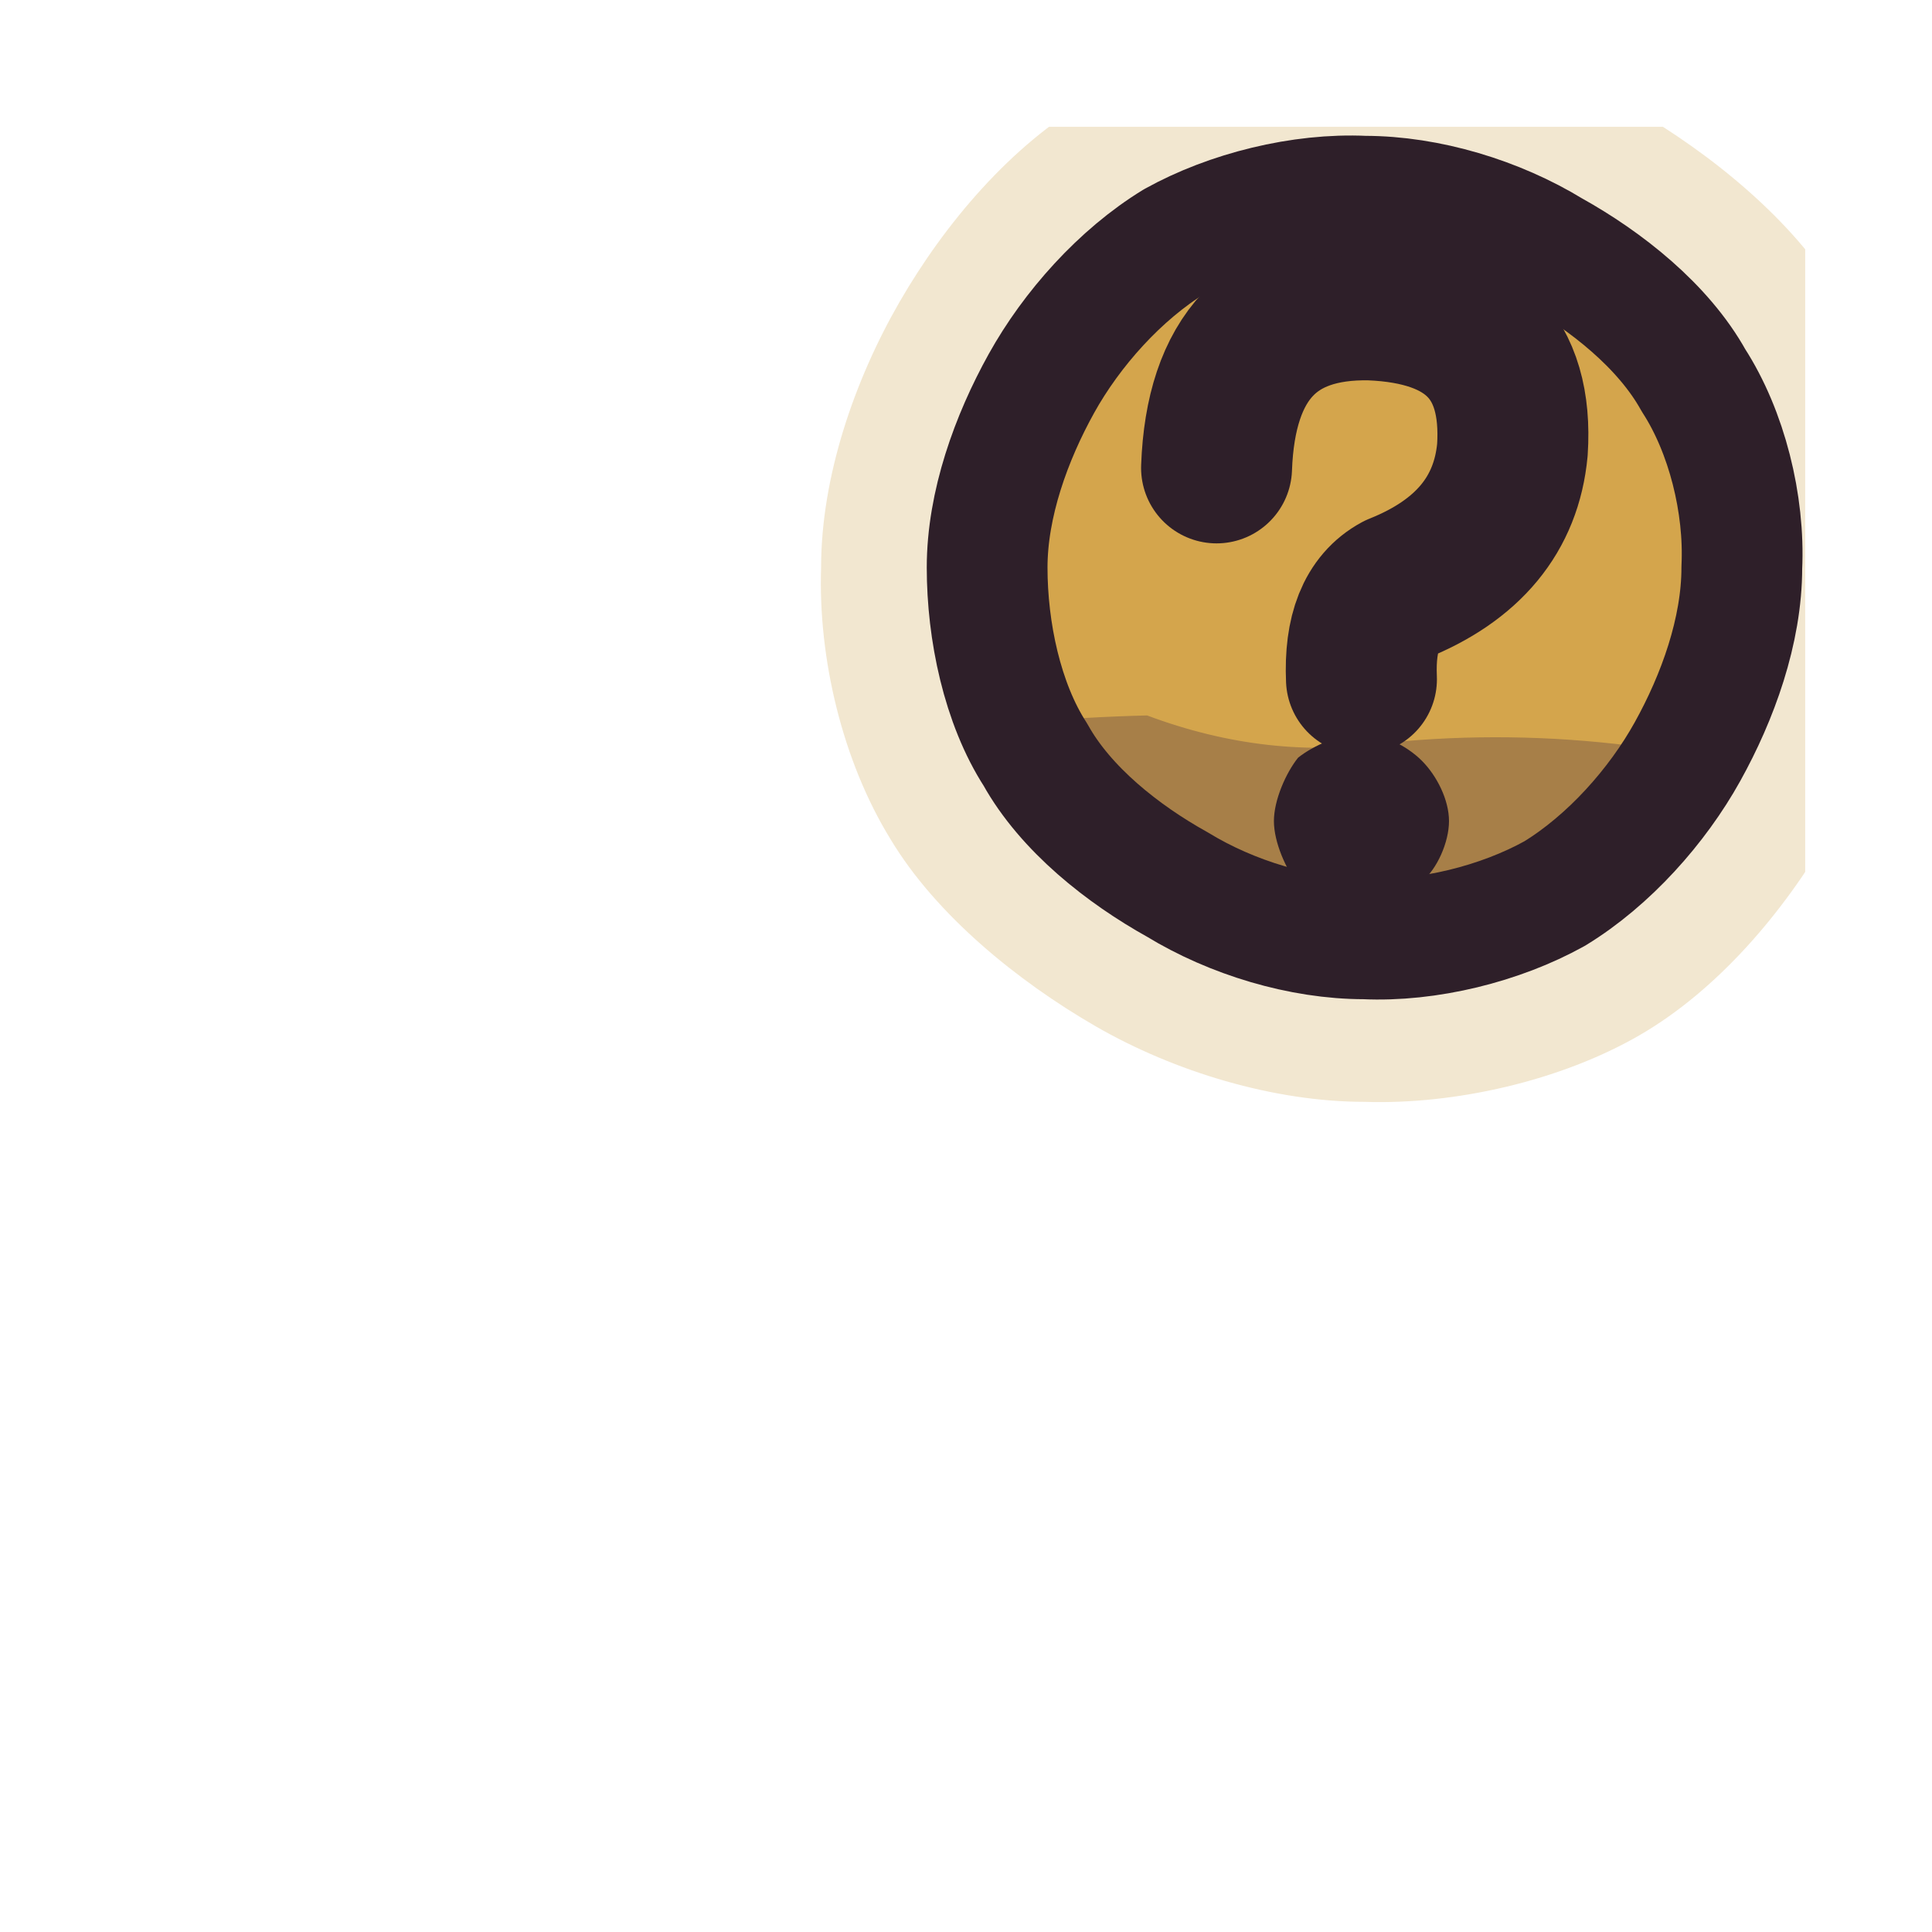
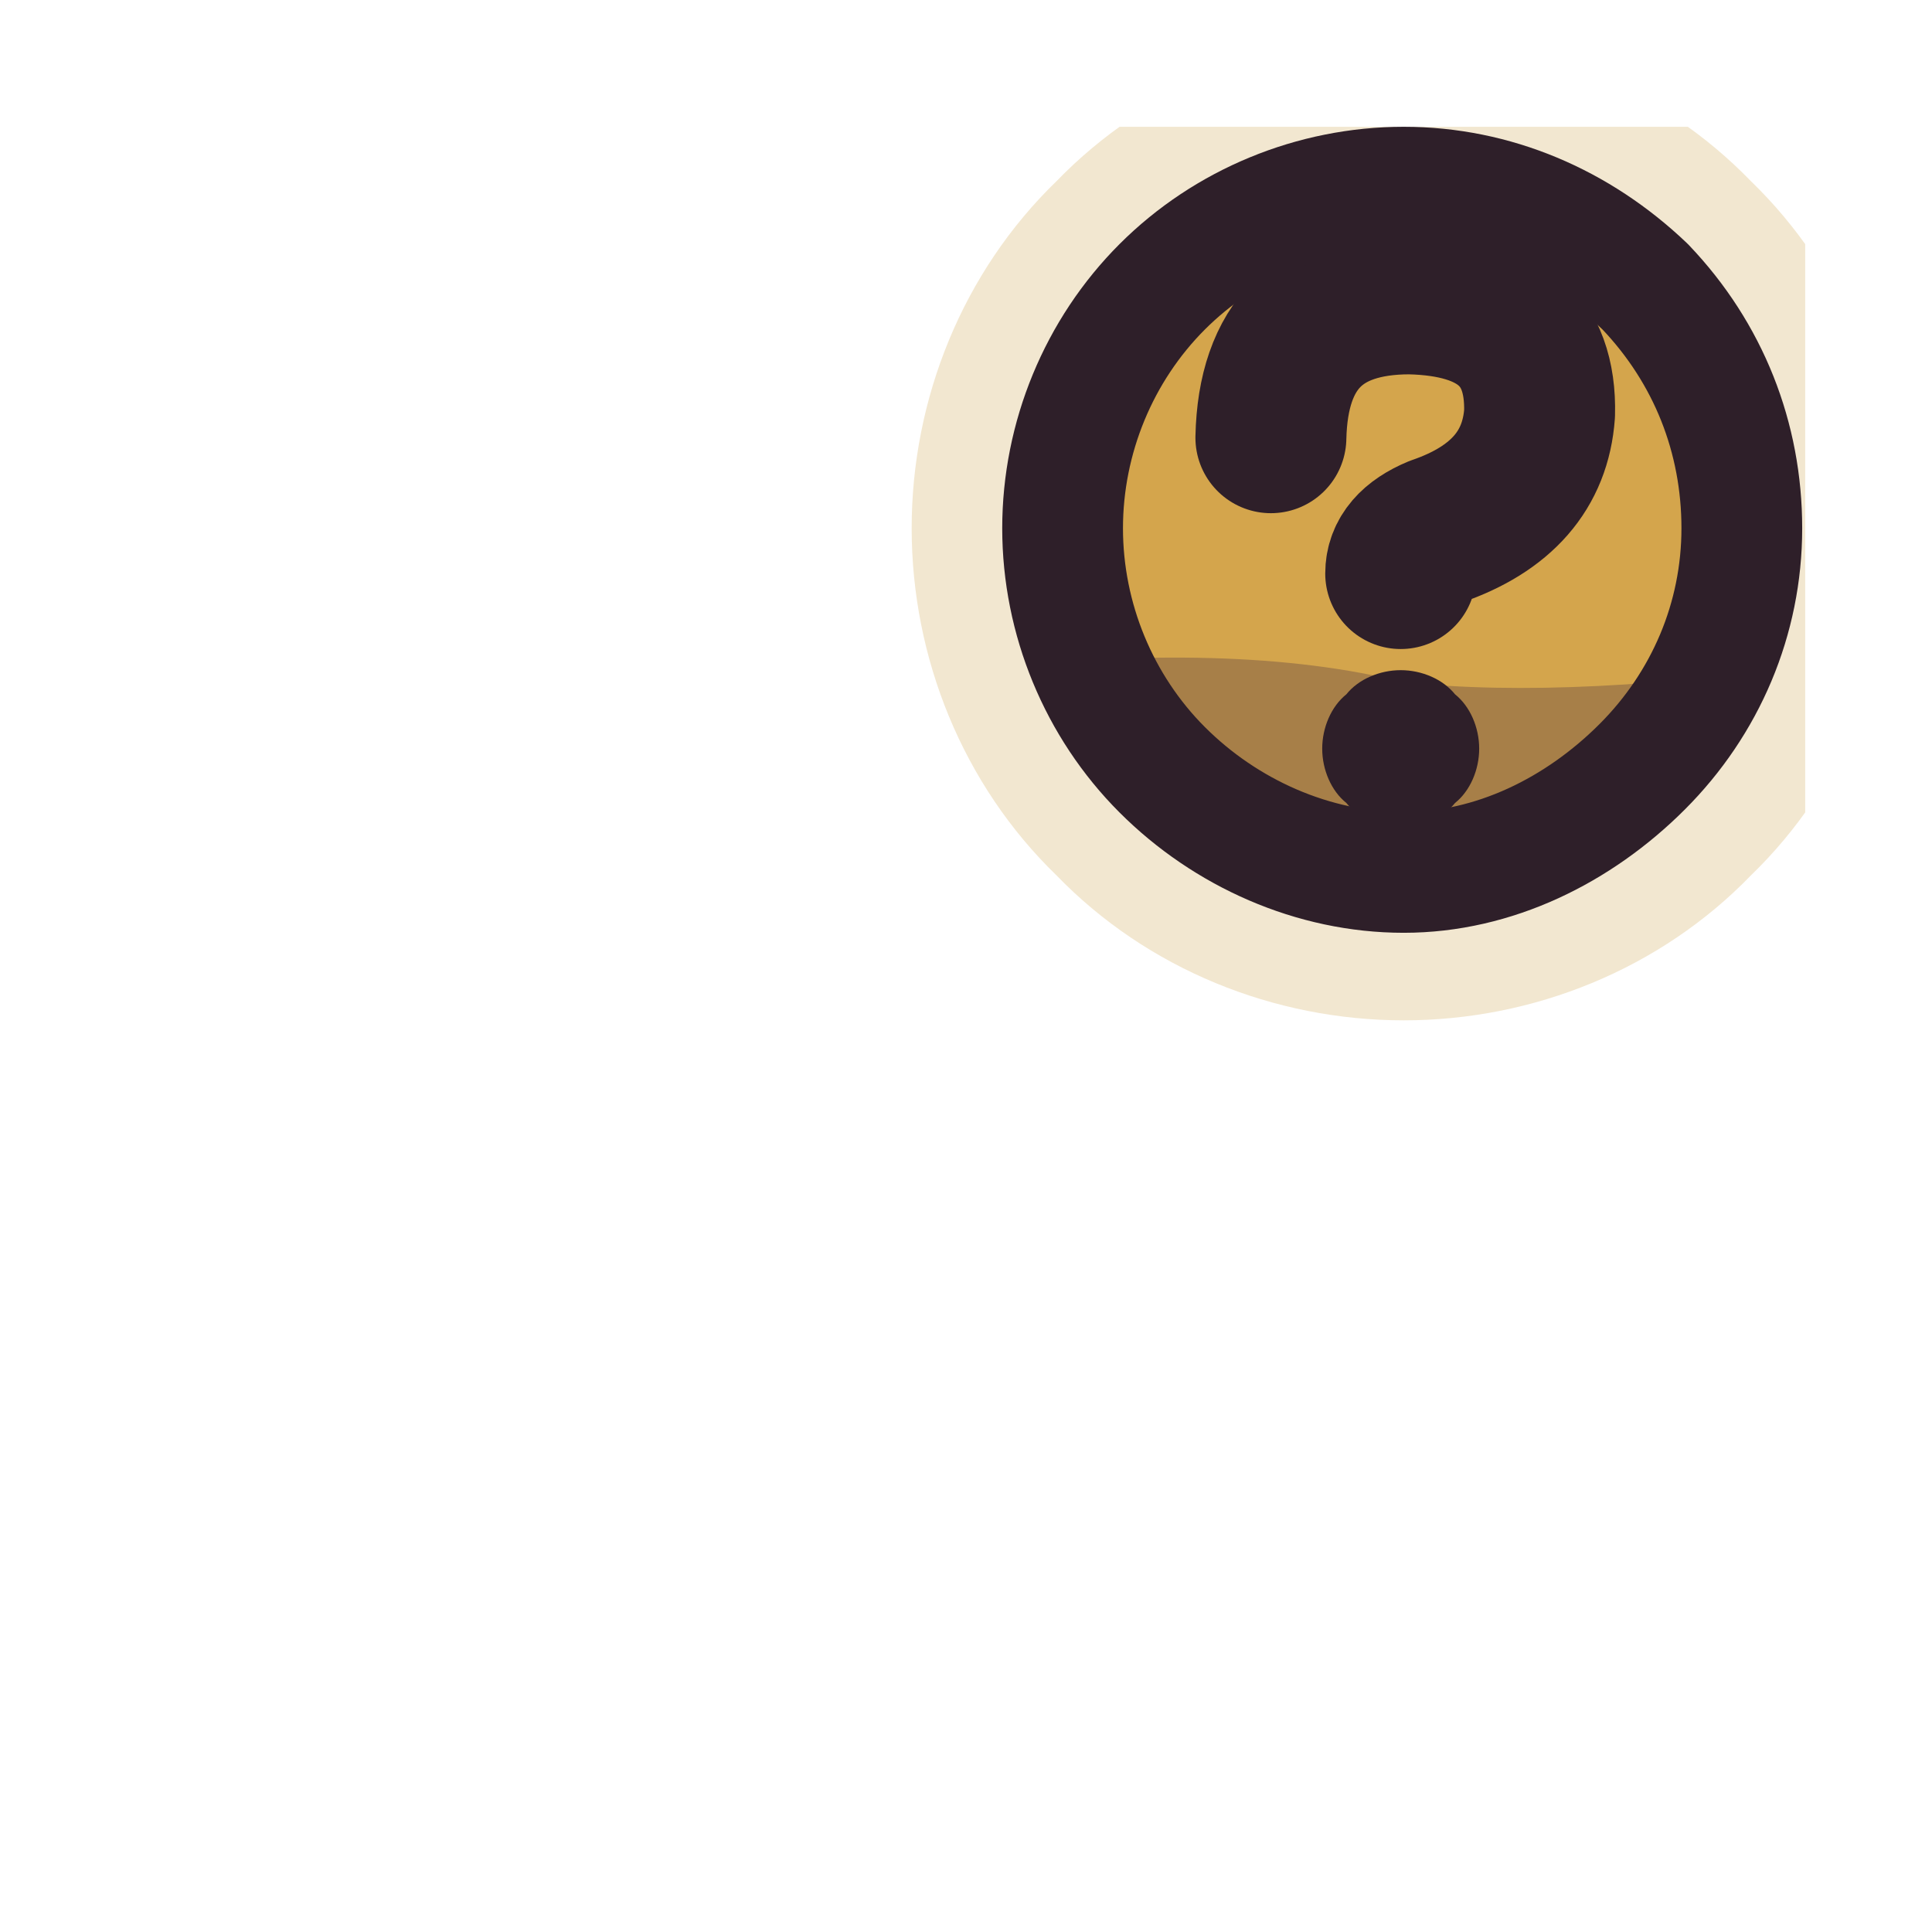
<svg xmlns="http://www.w3.org/2000/svg" viewBox="0 0 64 64" width="64" height="64">
  <defs>
-     <clipPath id="icon-mark/ask-clip1">
+     <clipPath id="icon-mark-ask-field">
      <path d="M4.2 4.2L59.8 4.2L59.8 59.8L4.2 59.8Z" />
    </clipPath>
-     <clipPath id="icon-mark/ask-clip2">
-       <path d="M57.7 18.8C57.7 20.9 56.9 23.1 55.9 24.9C54.9 26.7 53.3 28.5 51.5 29.6C49.7 30.6 47.3 31.2 45.2 31.1C43.1 31.1 40.8 30.4 39 29.3C37.2 28.3 35.3 26.8 34.3 25C33.2 23.3 32.7 20.9 32.7 18.8C32.7 16.7 33.5 14.5 34.5 12.7C35.5 10.9 37.1 9.1 38.9 8C40.7 7 43.1 6.4 45.2 6.5C47.3 6.5 49.6 7.2 51.4 8.3C53.2 9.3 55.1 10.8 56.1 12.6C57.2 14.3 57.8 16.7 57.7 18.8Z" />
+     <clipPath id="icon-mark-ask-disc">
+       <path d="M57.7 17.5C57.7 20.5 56.5 23.3 54.4 25.4C52.3 27.5 49.5 28.9 46.5 28.9C43.5 28.9 40.6 27.6 38.5 25.5C36.4 23.4 35.2 20.5 35.2 17.5C35.2 14.5 36.4 11.6 38.5 9.5C40.6 7.4 43.5 6.2 46.5 6.2C49.5 6.2 52.3 7.4 54.5 9.5C56.6 11.7 57.7 14.5 57.7 17.5Z" />
    </clipPath>
  </defs>
  <g id="p-halo">
-     <path d="M63.2 18.8C63.2 21.8 62.1 25 60.6 27.6C59.1 30.2 56.9 32.8 54.3 34.3C51.7 35.8 48.2 36.6 45.2 36.5C42.2 36.5 38.9 35.5 36.3 34C33.7 32.5 31 30.3 29.5 27.8C27.9 25.2 27.1 21.8 27.2 18.8C27.2 15.8 28.3 12.6 29.8 10C31.3 7.4 33.5 4.8 36.1 3.3C38.7 1.8 42.2 1 45.2 1.1C48.2 1.1 51.5 2.1 54.1 3.6C56.7 5.1 59.4 7.3 60.9 9.8C62.5 12.4 63.3 15.8 63.2 18.8Z" fill="#f2e7d0" clip-path="url(#icon-mark/ask-clip1)" />
+     <path d="M62.8 17.5C62.8 21.8 61.1 26 58 29C55 32.1 50.8 33.8 46.5 33.8C42.2 33.8 38 32.1 35 29C31.9 26 30.2 21.8 30.2 17.5C30.2 13.2 31.9 9 35 6C38 2.9 42.2 1.2 46.5 1.2C50.8 1.2 55 2.9 58 6C61.1 9 62.8 13.2 62.8 17.5Z" fill="#f2e7d0" clip-path="url(#icon-mark-ask-field)" />
  </g>
  <g id="p-badge">
-     <path d="M57.7 18.8C57.7 20.9 56.9 23.1 55.9 24.9C54.9 26.7 53.3 28.5 51.5 29.6C49.7 30.6 47.3 31.2 45.2 31.1C43.1 31.1 40.8 30.4 39 29.3C37.2 28.3 35.3 26.8 34.3 25C33.2 23.3 32.7 20.9 32.7 18.8C32.7 16.7 33.5 14.5 34.5 12.7C35.5 10.9 37.1 9.1 38.9 8C40.7 7 43.1 6.4 45.2 6.5C47.3 6.5 49.6 7.2 51.4 8.3C53.2 9.3 55.1 10.8 56.1 12.6C57.2 14.3 57.8 16.7 57.7 18.8Z" fill="#d4a54c" />
-     <path d="M30 24.4Q34 23.8 38 23.7Q42 25.2 46 24.6Q50 24.2 54 24.7Q58 23.4 62 23.7L62 34L30 34Z" fill="#3f2541" fill-opacity="0.3" clip-path="url(#icon-mark/ask-clip2)" />
-     <path d="M40.3 15.5Q40.5 10 45.4 10.1Q50.4 10.3 50.1 14.9Q49.8 18.1 46.3 19.5Q45 20.2 45.1 22.5" fill="none" stroke="#2e1f29" stroke-width="5" stroke-linecap="round" stroke-linejoin="round" />
-     <path d="M48 27.2C48 27.9 47.6 28.8 47.1 29.2C46.7 29.7 45.8 30.1 45.1 30.1C44.4 30.1 43.5 29.7 43 29.3C42.6 28.8 42.2 27.9 42.2 27.2C42.2 26.5 42.6 25.6 43 25.1C43.5 24.7 44.4 24.3 45.1 24.3C45.8 24.3 46.6 24.7 47.1 25.2C47.6 25.7 48 26.5 48 27.2Z" fill="#2e1f29" />
-     <path d="M57.7 18.8C57.7 20.9 56.9 23.1 55.9 24.9C54.9 26.7 53.3 28.5 51.5 29.6C49.7 30.6 47.3 31.2 45.2 31.1C43.1 31.1 40.8 30.4 39 29.3C37.2 28.3 35.3 26.8 34.3 25C33.2 23.3 32.7 20.9 32.7 18.8C32.7 16.7 33.5 14.5 34.5 12.7C35.5 10.9 37.1 9.1 38.9 8C40.7 7 43.1 6.4 45.2 6.5C47.3 6.5 49.6 7.2 51.4 8.3C53.2 9.3 55.1 10.8 56.1 12.6C57.2 14.3 57.8 16.7 57.7 18.8Z" fill="none" stroke="#2e1f29" stroke-width="4" stroke-linecap="round" stroke-linejoin="round" />
+     <path d="M57.7 17.5C57.7 20.5 56.5 23.3 54.4 25.4C52.3 27.5 49.5 28.9 46.5 28.9C43.5 28.9 40.6 27.6 38.5 25.5C36.4 23.4 35.2 20.5 35.2 17.5C35.2 14.5 36.4 11.6 38.5 9.5C40.6 7.4 43.5 6.2 46.5 6.2C49.5 6.2 52.3 7.4 54.5 9.5C56.6 11.7 57.7 14.5 57.7 17.5Z" fill="#d4a54c" />
+     <path d="M32.2 22.2Q40.9 21.2 46.5 22.6Q52.2 23.2 60.8 21.9L60.8 32.8L32.2 32.8Z" fill="#3f2541" fill-opacity="0.3" clip-path="url(#icon-mark-ask-disc)" />
+     <path d="M42.1 14.5Q42.2 9.9 46.7 9.9Q51.1 10 51 13.7Q50.8 16.5 47.6 17.6Q46.4 18.1 46.4 19" fill="none" stroke="#2e1f29" stroke-width="5" stroke-linecap="round" stroke-linejoin="round" />
+     <path d="M49 24.8C49 25.5 48.7 26.2 48.2 26.6C47.8 27.1 47.1 27.4 46.4 27.4C45.7 27.4 45 27.1 44.6 26.6C44.1 26.2 43.8 25.5 43.8 24.8C43.8 24.1 44.1 23.4 44.6 23C45 22.5 45.7 22.2 46.4 22.2C47.1 22.2 47.8 22.5 48.2 23C48.7 23.4 49 24.1 49 24.8Z" fill="#2e1f29" />
+     <path d="M57.7 17.5C57.7 20.5 56.5 23.3 54.4 25.4C52.3 27.5 49.5 28.9 46.5 28.9C43.5 28.9 40.6 27.6 38.5 25.5C36.4 23.4 35.2 20.5 35.2 17.5C35.2 14.5 36.4 11.6 38.5 9.5C40.6 7.4 43.5 6.2 46.5 6.2C49.5 6.2 52.3 7.4 54.5 9.5C56.6 11.7 57.7 14.5 57.7 17.5Z" fill="none" stroke="#2e1f29" stroke-width="4" stroke-linecap="round" stroke-linejoin="round" />
  </g>
</svg>
